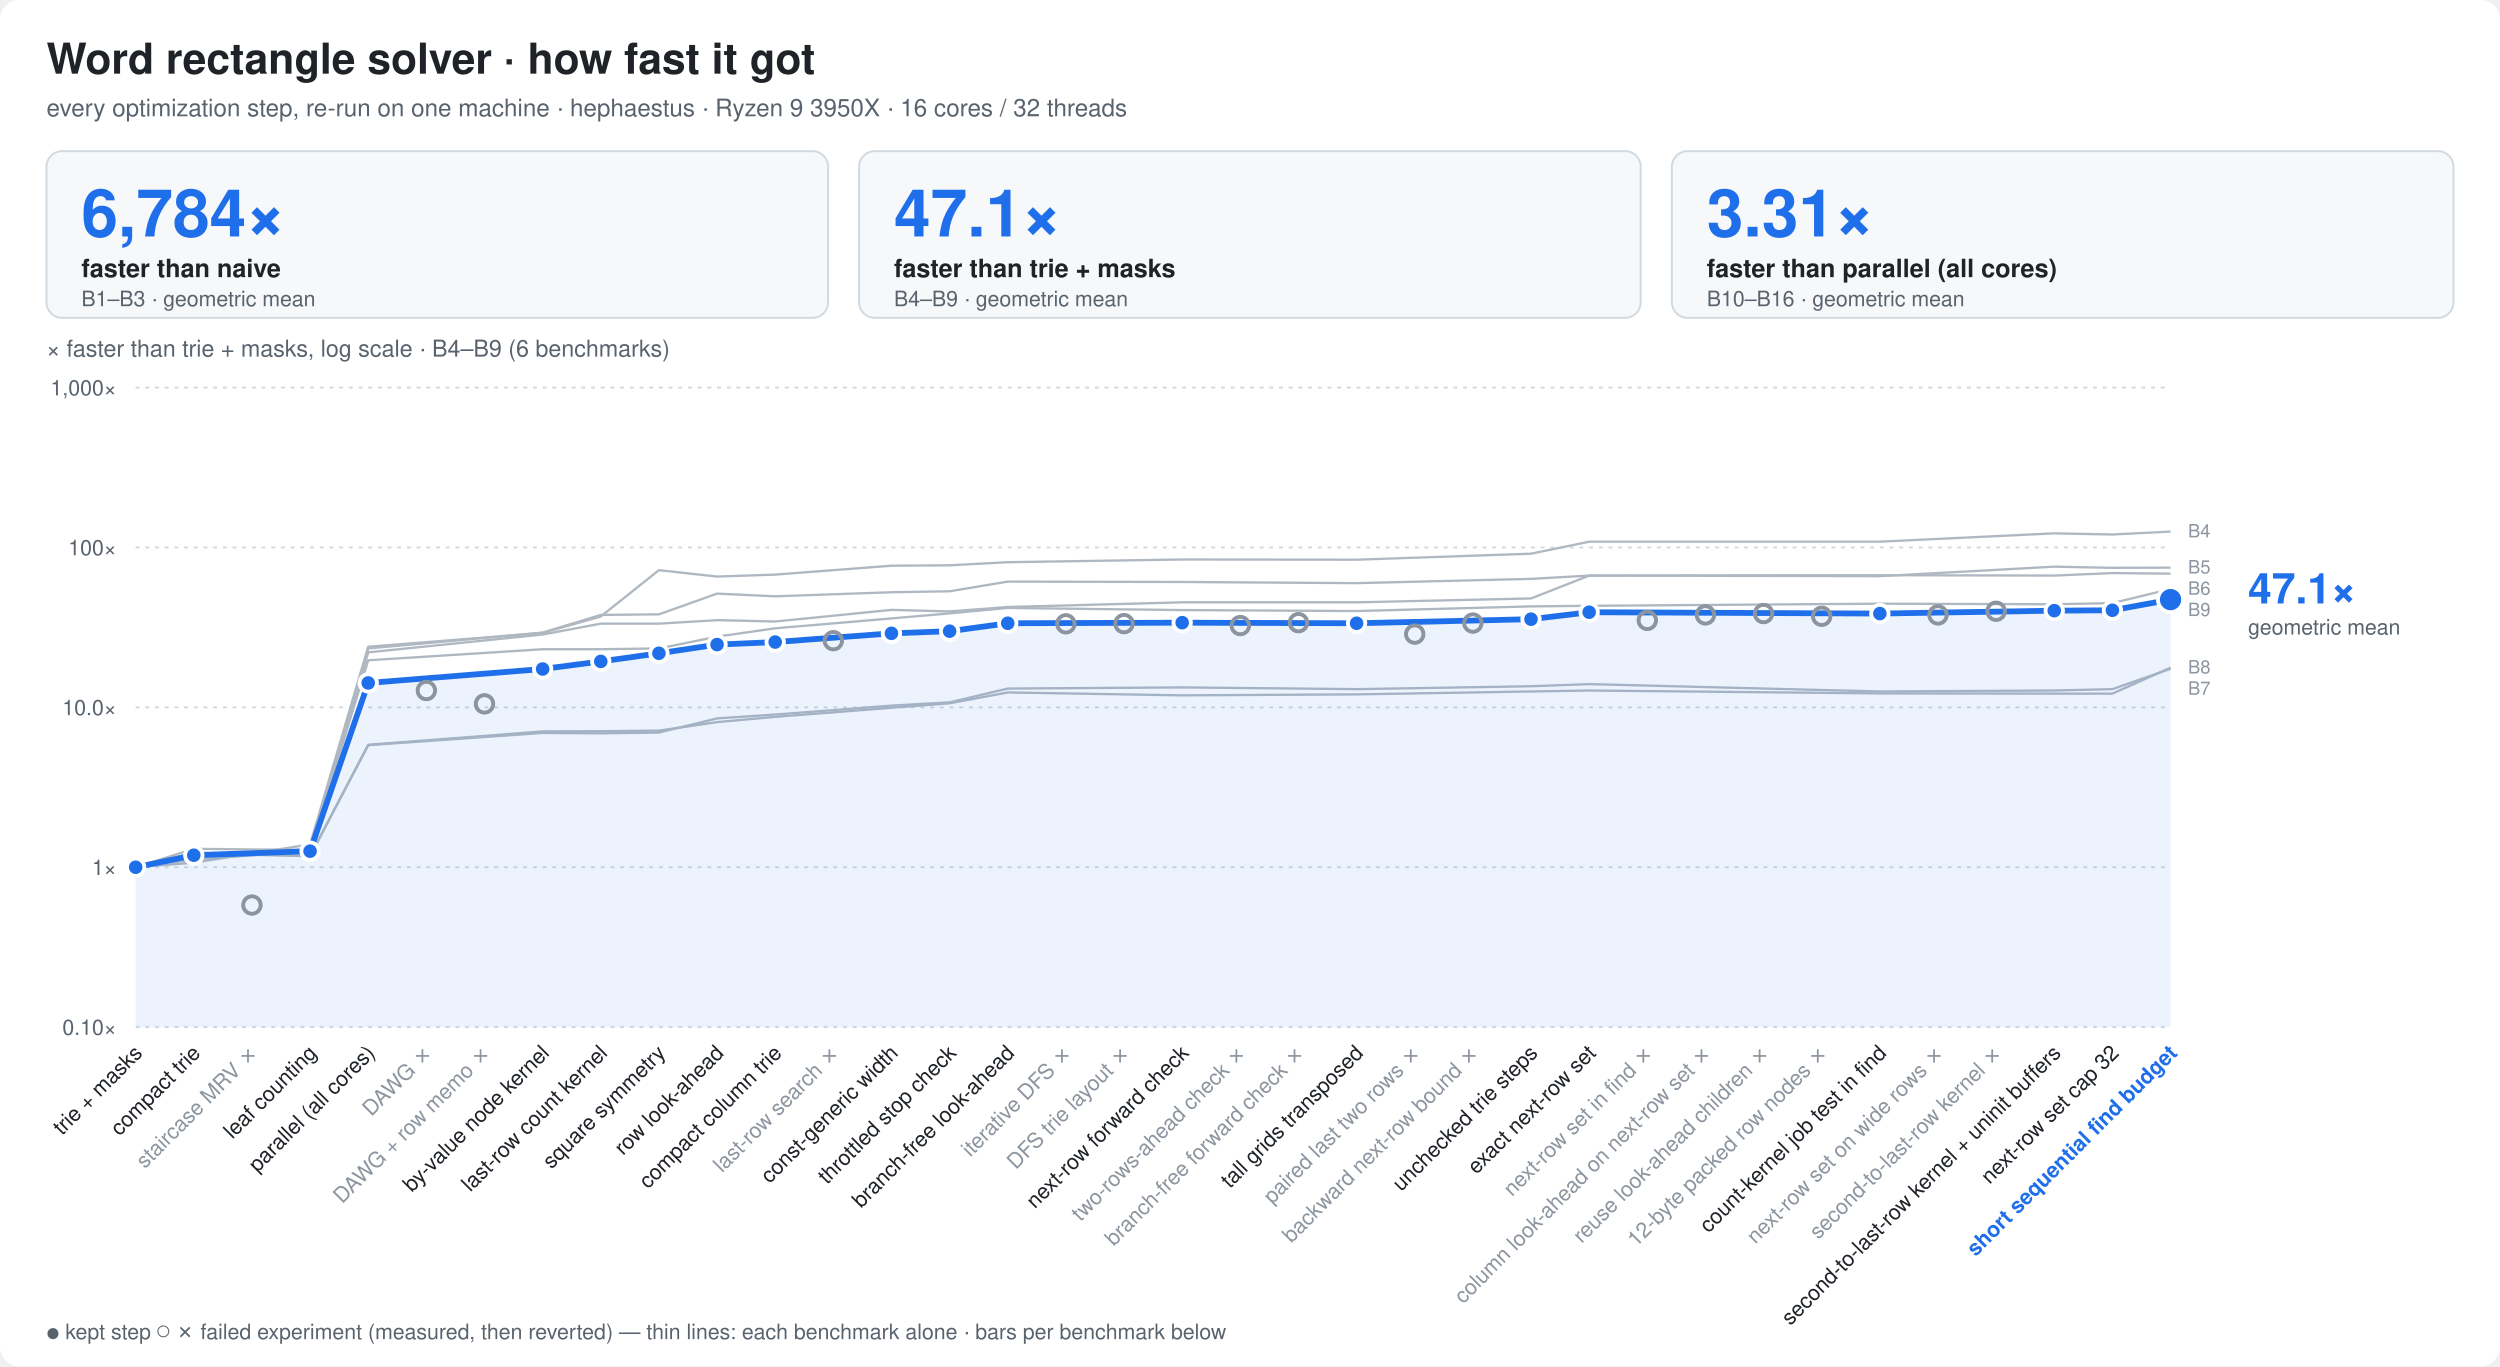
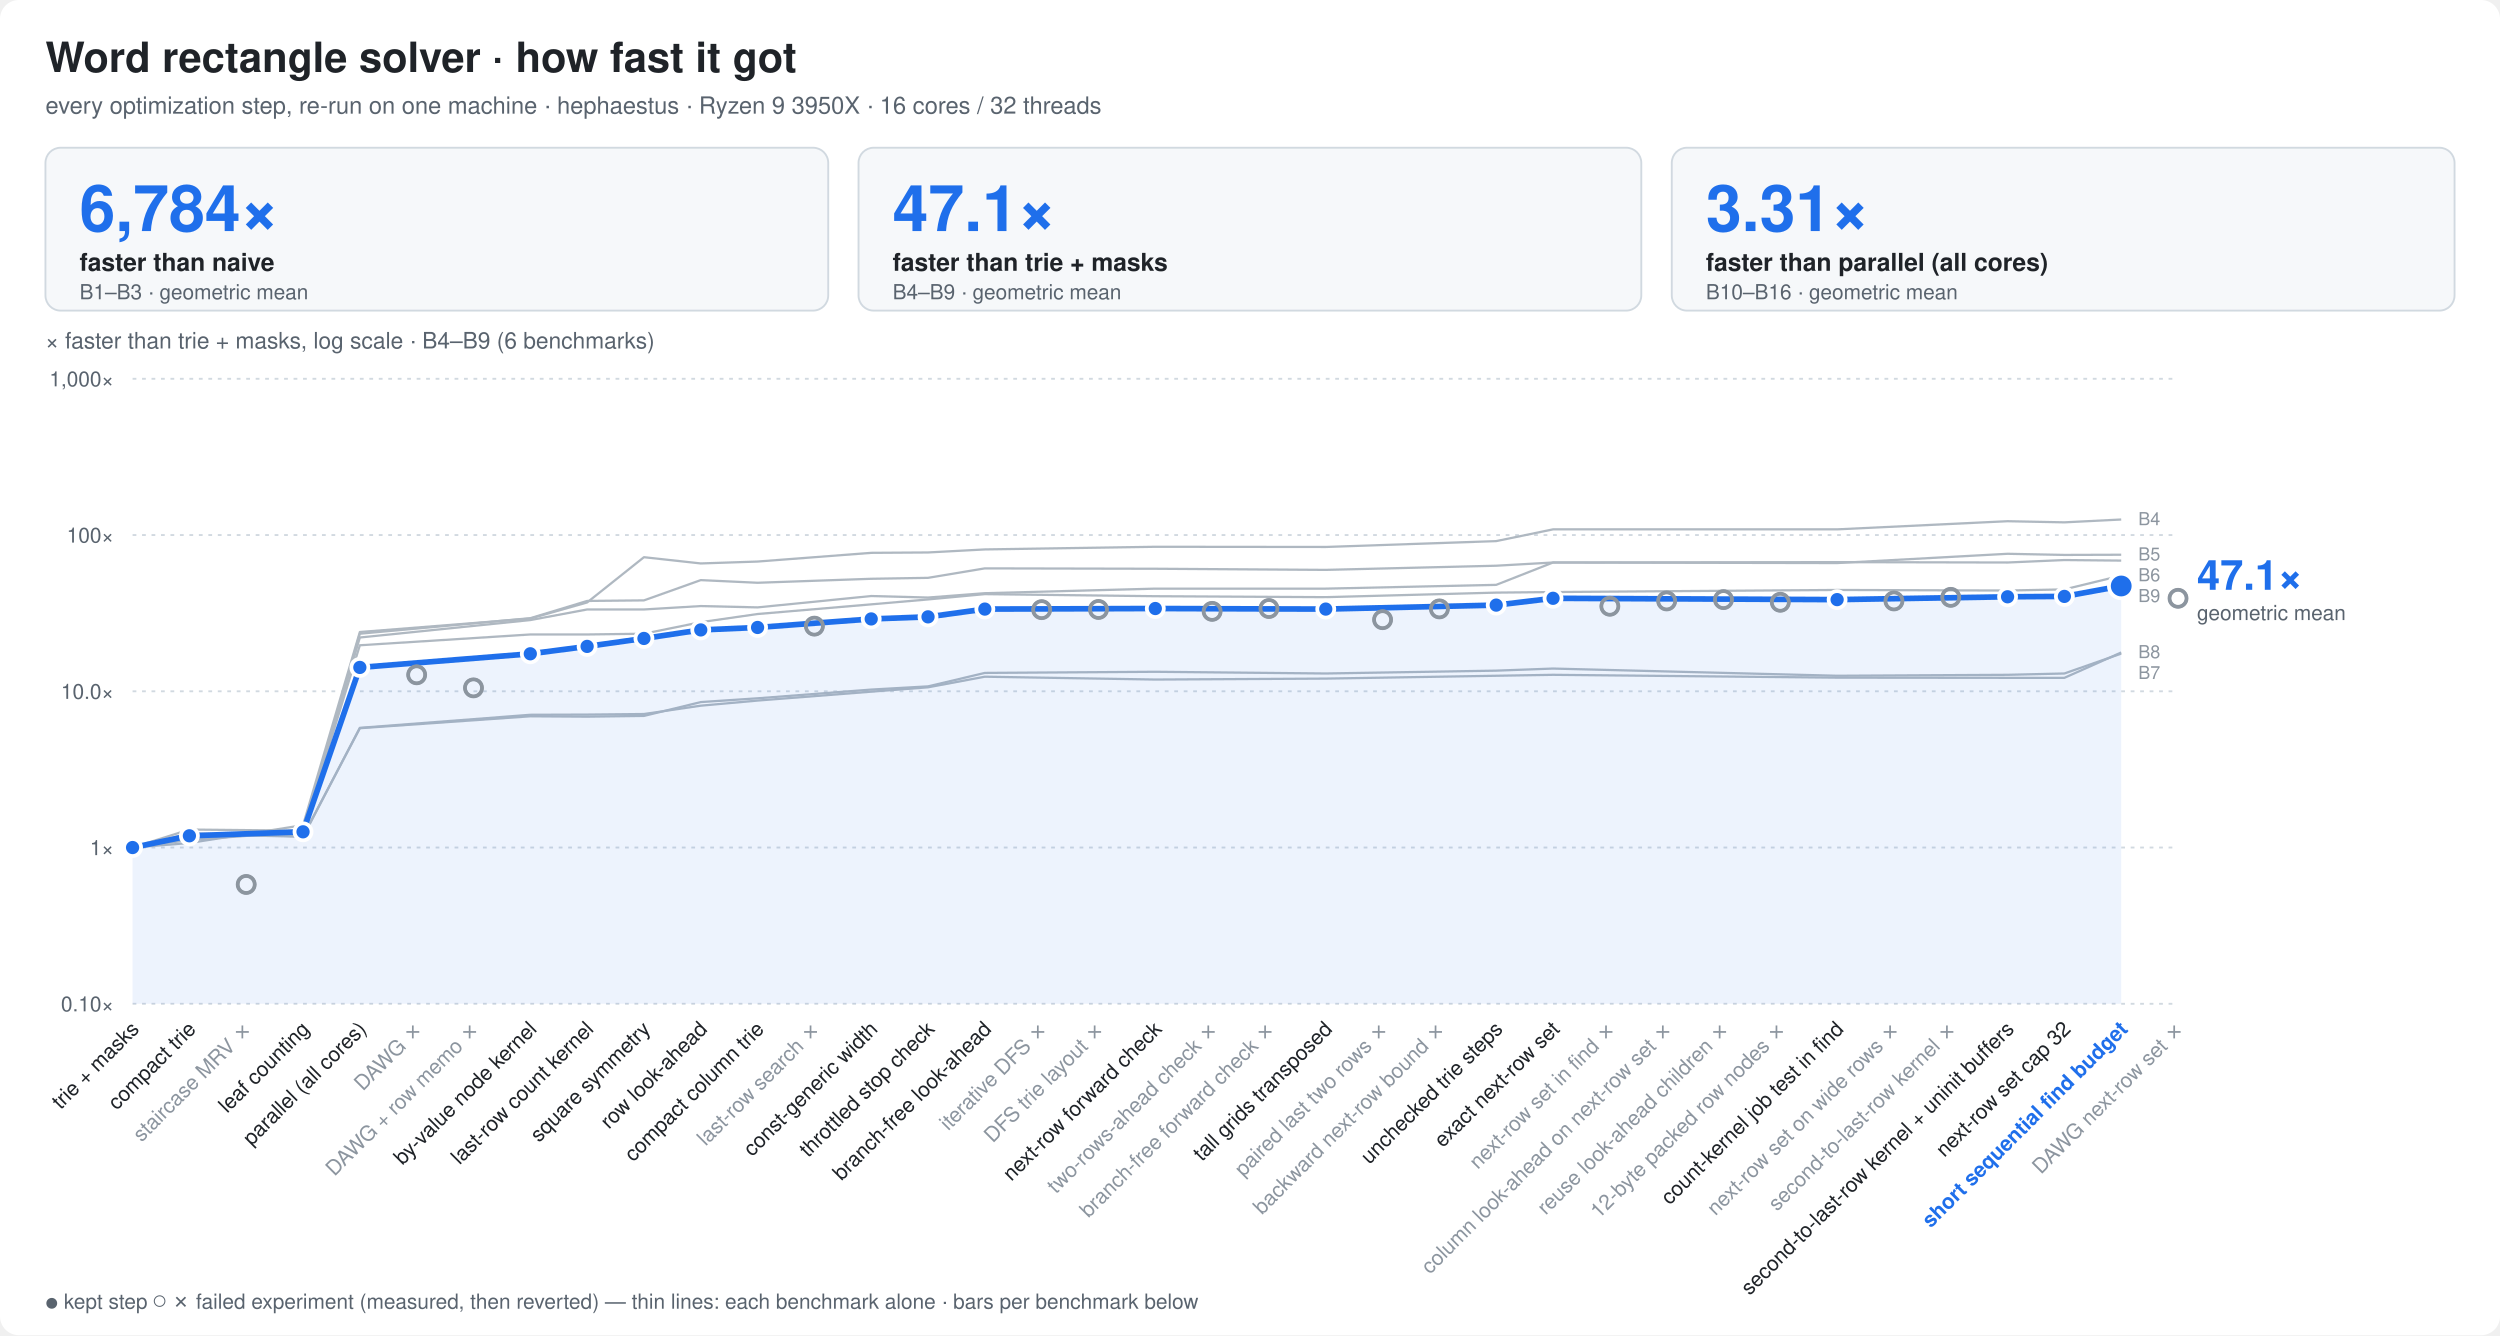
- <svg xmlns="http://www.w3.org/2000/svg" width="1290" height="705" viewBox="0 0 1290 705" font-family="ui-sans-serif,-apple-system,Segoe UI,Helvetica,Arial,sans-serif">
+ <svg xmlns="http://www.w3.org/2000/svg" width="1320" height="705" viewBox="0 0 1320 705" font-family="ui-sans-serif,-apple-system,Segoe UI,Helvetica,Arial,sans-serif">
  <style>
  .bg{fill:#ffffff} .t{fill:#1f2328} .m{fill:#59636e} .g{stroke:#d1d9e0}
  .bar{fill:#8fb8de} .best{fill:#1f6feb} .x{fill:#1a7f37;font-weight:600}
  .fail{fill:url(#hatch)} .hs{stroke:#afb8c1} .hb{fill:#eaeef2} .f{fill:#cf222e;font-weight:600}
  .ft{fill:#8c959f} .cur{fill:#1f6feb;font-weight:700}
  .ln{stroke:#1f6feb;fill:none} .lnf{fill:#1f6feb} .ctx{stroke:#afb8c1;fill:none} .ring{stroke:#ffffff}
  .fx{stroke:#8c959f;fill:none} .area{fill:#1f6feb;fill-opacity:.08} .tile{fill:#f6f8fa;stroke:#d1d9e0}
  .big{fill:#1f6feb;font-weight:800}
  .s2{stroke:#eb6834;fill:none} .s2f{fill:#eb6834} .s3{stroke:#1baf7a;fill:none} .s3f{fill:#1baf7a}
  @media (prefers-color-scheme: dark){
    .s2{stroke:#d95926} .s2f{fill:#d95926} .s3{stroke:#199e70} .s3f{fill:#199e70}
    .bg{fill:#0d1117} .t{fill:#e6edf3} .m{fill:#9198a1} .g{stroke:#30363d}
    .bar{fill:#2f5f8f} .best{fill:#4493f8} .x{fill:#3fb950}
    .hs{stroke:#484f58} .hb{fill:#21262d} .f{fill:#f85149} .ft{fill:#6e7681} .cur{fill:#4493f8}
    .ln{stroke:#4493f8} .lnf{fill:#4493f8} .ctx{stroke:#484f58} .ring{stroke:#0d1117}
    .fx{stroke:#6e7681} .area{fill:#4493f8;fill-opacity:.10} .tile{fill:#161b22;stroke:#30363d} .big{fill:#4493f8}
  }
</style>
-   <rect class="bg" width="1290" height="705" rx="10" />
+   <rect class="bg" width="1320" height="705" rx="10" />
  <text class="t" x="24" y="38" font-size="22" font-weight="800">Word rectangle solver · how fast it got</text>
  <text class="m" x="24" y="60" font-size="12.5">every optimization step, re-run on one machine · hephaestus · Ryzen 9 3950X · 16 cores / 32 threads</text>
-   <rect class="tile" x="24.0" y="78" width="403.3" height="86" rx="8" />
+   <rect class="tile" x="24.0" y="78" width="413.3" height="86" rx="8" />
  <text class="big" x="42.0" y="122" font-size="34">6,784×</text>
  <text class="t" x="42.0" y="143" font-size="13" font-weight="600">faster than naive</text>
  <text class="m" x="42.0" y="158" font-size="11">B1–B3 · geometric mean</text>
-   <rect class="tile" x="443.3" y="78" width="403.3" height="86" rx="8" />
-   <text class="big" x="461.3" y="122" font-size="34">47.1×</text>
-   <text class="t" x="461.3" y="143" font-size="13" font-weight="600">faster than trie + masks</text>
-   <text class="m" x="461.3" y="158" font-size="11">B4–B9 · geometric mean</text>
-   <rect class="tile" x="862.7" y="78" width="403.3" height="86" rx="8" />
-   <text class="big" x="880.7" y="122" font-size="34">3.31×</text>
-   <text class="t" x="880.7" y="143" font-size="13" font-weight="600">faster than parallel (all cores)</text>
-   <text class="m" x="880.7" y="158" font-size="11">B10–B16 · geometric mean</text>
-   <line class="g" x1="70" x2="1120" y1="530.0" y2="530.0" stroke-dasharray="2 3" />
+   <rect class="tile" x="453.3" y="78" width="413.3" height="86" rx="8" />
+   <text class="big" x="471.3" y="122" font-size="34">47.1×</text>
+   <text class="t" x="471.3" y="143" font-size="13" font-weight="600">faster than trie + masks</text>
+   <text class="m" x="471.3" y="158" font-size="11">B4–B9 · geometric mean</text>
+   <rect class="tile" x="882.7" y="78" width="413.3" height="86" rx="8" />
+   <text class="big" x="900.7" y="122" font-size="34">3.31×</text>
+   <text class="t" x="900.7" y="143" font-size="13" font-weight="600">faster than parallel (all cores)</text>
+   <text class="m" x="900.7" y="158" font-size="11">B10–B16 · geometric mean</text>
+   <line class="g" x1="70" x2="1150" y1="530.0" y2="530.0" stroke-dasharray="2 3" />
  <text class="m" x="60" y="534.0" font-size="11" text-anchor="end">0.10×</text>
-   <line class="g" x1="70" x2="1120" y1="447.5" y2="447.5" stroke-dasharray="2 3" />
+   <line class="g" x1="70" x2="1150" y1="447.5" y2="447.5" stroke-dasharray="2 3" />
  <text class="m" x="60" y="451.5" font-size="11" text-anchor="end">1×</text>
-   <line class="g" x1="70" x2="1120" y1="365.0" y2="365.0" stroke-dasharray="2 3" />
+   <line class="g" x1="70" x2="1150" y1="365.0" y2="365.0" stroke-dasharray="2 3" />
  <text class="m" x="60" y="369.0" font-size="11" text-anchor="end">10.0×</text>
-   <line class="g" x1="70" x2="1120" y1="282.5" y2="282.5" stroke-dasharray="2 3" />
+   <line class="g" x1="70" x2="1150" y1="282.5" y2="282.5" stroke-dasharray="2 3" />
  <text class="m" x="60" y="286.5" font-size="11" text-anchor="end">100×</text>
-   <line class="g" x1="70" x2="1120" y1="200.0" y2="200.0" stroke-dasharray="2 3" />
+   <line class="g" x1="70" x2="1150" y1="200.0" y2="200.0" stroke-dasharray="2 3" />
  <text class="m" x="60" y="204.0" font-size="11" text-anchor="end">1,000×</text>
  <text class="m" x="24" y="184" font-size="12">× faster than trie + masks, log scale · B4–B9 (6 benchmarks)</text>
  <polyline class="ctx" points="70.0,447.5 100.0,445.1 160.0,435.7 190.0,333.7 280.0,326.6 310.0,318.1 340.0,294.2 370.0,297.5 400.0,296.5 460.0,291.9 490.0,291.7 520.0,290.1 610.0,288.7 700.0,288.8 790.0,285.7 820.0,279.5 970.0,279.5 1060.0,275.2 1090.0,275.8 1120.0,274.3" stroke-width="1.2" stroke-linejoin="round" />
  <polyline class="ctx" points="70.0,447.5 100.0,443.5 160.0,439.2 190.0,336.6 280.0,327.4 310.0,321.8 340.0,321.8 370.0,320.0 400.0,320.7 460.0,314.7 490.0,315.5 520.0,313.2 610.0,310.8 700.0,310.8 790.0,308.8 820.0,297.0 970.0,297.3 1060.0,292.4 1090.0,293.0 1120.0,292.9" stroke-width="1.2" stroke-linejoin="round" />
  <polyline class="ctx" points="70.0,447.5 100.0,440.9 160.0,438.5 190.0,334.6 280.0,326.4 310.0,317.3 340.0,317.0 370.0,306.3 400.0,307.7 460.0,305.6 490.0,305.1 520.0,300.1 610.0,300.3 700.0,300.9 790.0,298.7 820.0,297.0 970.0,296.8 1060.0,297.0 1090.0,295.7 1120.0,296.0" stroke-width="1.2" stroke-linejoin="round" />
  <polyline class="ctx" points="70.0,447.5 100.0,440.0 160.0,441.6 190.0,384.5 280.0,378.2 310.0,378.4 340.0,378.0 370.0,370.7 400.0,368.7 460.0,364.1 490.0,362.4 520.0,355.3 610.0,354.7 700.0,355.6 790.0,354.1 820.0,353.0 970.0,356.8 1060.0,356.3 1090.0,355.6 1120.0,345.1" stroke-width="1.2" stroke-linejoin="round" />
  <polyline class="ctx" points="70.0,447.5 100.0,440.4 160.0,441.8 190.0,384.3 280.0,377.4 310.0,377.3 340.0,377.0 370.0,372.6 400.0,369.9 460.0,365.2 490.0,362.9 520.0,357.3 610.0,358.8 700.0,358.3 790.0,356.8 820.0,356.3 970.0,357.8 1060.0,357.9 1090.0,357.9 1120.0,344.5" stroke-width="1.2" stroke-linejoin="round" />
  <polyline class="ctx" points="70.0,447.5 100.0,438.0 160.0,438.6 190.0,340.7 280.0,335.0 310.0,335.0 340.0,334.6 370.0,328.5 400.0,324.2 460.0,319.1 490.0,316.5 520.0,313.7 610.0,314.8 700.0,315.3 790.0,312.9 820.0,312.6 970.0,311.5 1060.0,311.8 1090.0,311.2 1120.0,303.9" stroke-width="1.2" stroke-linejoin="round" />
  <text class="ft" x="1129.0" y="277.3" font-size="9.5">B4</text>
  <text class="ft" x="1129.0" y="295.9" font-size="9.5">B5</text>
  <text class="ft" x="1129.0" y="306.9" font-size="9.5">B6</text>
  <text class="ft" x="1129.0" y="317.9" font-size="9.5">B9</text>
  <text class="ft" x="1129.0" y="347.5" font-size="9.5">B8</text>
  <text class="ft" x="1129.0" y="358.5" font-size="9.5">B7</text>
  <polygon class="area" points="70.0,530 70.0,447.5 100.0,441.3 160.0,439.2 190.0,352.4 280.0,345.2 310.0,341.3 340.0,337.1 370.0,332.6 400.0,331.3 460.0,326.8 490.0,325.7 520.0,321.6 610.0,321.3 700.0,321.6 790.0,319.5 820.0,315.9 970.0,316.6 1060.0,315.1 1090.0,314.9 1120.0,309.4 1120.0,530" />
  <polyline class="ln" points="70.0,447.5 100.0,441.3 160.0,439.2 190.0,352.4 280.0,345.2 310.0,341.3 340.0,337.1 370.0,332.6 400.0,331.3 460.0,326.8 490.0,325.7 520.0,321.6 610.0,321.3 700.0,321.6 790.0,319.5 820.0,315.9 970.0,316.6 1060.0,315.1 1090.0,314.9 1120.0,309.4" stroke-width="3" stroke-linejoin="round" stroke-linecap="round" />
  <circle class="lnf ring" cx="70.0" cy="447.5" r="4.5" stroke-width="2" />
  <circle class="lnf ring" cx="100.0" cy="441.3" r="4.5" stroke-width="2" />
  <circle class="fx ring" cx="130.0" cy="467.0" r="4.5" stroke-width="2" fill="none" />
  <circle class="fx" cx="130.0" cy="467.0" r="4.5" stroke-width="1.6" />
  <circle class="lnf ring" cx="160.0" cy="439.2" r="4.5" stroke-width="2" />
  <circle class="lnf ring" cx="190.0" cy="352.4" r="4.5" stroke-width="2" />
  <circle class="fx ring" cx="220.0" cy="356.3" r="4.5" stroke-width="2" fill="none" />
  <circle class="fx" cx="220.0" cy="356.3" r="4.5" stroke-width="1.6" />
  <circle class="fx ring" cx="250.0" cy="363.2" r="4.5" stroke-width="2" fill="none" />
  <circle class="fx" cx="250.0" cy="363.2" r="4.5" stroke-width="1.6" />
  <circle class="lnf ring" cx="280.0" cy="345.2" r="4.5" stroke-width="2" />
  <circle class="lnf ring" cx="310.0" cy="341.3" r="4.5" stroke-width="2" />
  <circle class="lnf ring" cx="340.0" cy="337.1" r="4.5" stroke-width="2" />
  <circle class="lnf ring" cx="370.0" cy="332.6" r="4.5" stroke-width="2" />
  <circle class="lnf ring" cx="400.0" cy="331.3" r="4.5" stroke-width="2" />
  <circle class="fx ring" cx="430.0" cy="330.6" r="4.5" stroke-width="2" fill="none" />
  <circle class="fx" cx="430.0" cy="330.6" r="4.5" stroke-width="1.6" />
  <circle class="lnf ring" cx="460.0" cy="326.8" r="4.5" stroke-width="2" />
  <circle class="lnf ring" cx="490.0" cy="325.7" r="4.5" stroke-width="2" />
  <circle class="lnf ring" cx="520.0" cy="321.6" r="4.5" stroke-width="2" />
  <circle class="fx ring" cx="550.0" cy="321.9" r="4.5" stroke-width="2" fill="none" />
  <circle class="fx" cx="550.0" cy="321.9" r="4.5" stroke-width="1.6" />
  <circle class="fx ring" cx="580.0" cy="321.8" r="4.5" stroke-width="2" fill="none" />
  <circle class="fx" cx="580.0" cy="321.8" r="4.5" stroke-width="1.6" />
  <circle class="lnf ring" cx="610.0" cy="321.3" r="4.5" stroke-width="2" />
  <circle class="fx ring" cx="640.0" cy="322.8" r="4.5" stroke-width="2" fill="none" />
  <circle class="fx" cx="640.0" cy="322.8" r="4.5" stroke-width="1.6" />
  <circle class="fx ring" cx="670.0" cy="321.3" r="4.5" stroke-width="2" fill="none" />
  <circle class="fx" cx="670.0" cy="321.3" r="4.5" stroke-width="1.6" />
  <circle class="lnf ring" cx="700.0" cy="321.6" r="4.5" stroke-width="2" />
  <circle class="fx ring" cx="730.0" cy="327.2" r="4.5" stroke-width="2" fill="none" />
  <circle class="fx" cx="730.0" cy="327.2" r="4.5" stroke-width="1.6" />
  <circle class="fx ring" cx="760.0" cy="321.5" r="4.5" stroke-width="2" fill="none" />
  <circle class="fx" cx="760.0" cy="321.5" r="4.5" stroke-width="1.6" />
  <circle class="lnf ring" cx="790.0" cy="319.5" r="4.5" stroke-width="2" />
  <circle class="lnf ring" cx="820.0" cy="315.9" r="4.5" stroke-width="2" />
  <circle class="fx ring" cx="850.0" cy="320.1" r="4.5" stroke-width="2" fill="none" />
  <circle class="fx" cx="850.0" cy="320.1" r="4.5" stroke-width="1.6" />
  <circle class="fx ring" cx="880.0" cy="317.3" r="4.5" stroke-width="2" fill="none" />
  <circle class="fx" cx="880.0" cy="317.3" r="4.5" stroke-width="1.6" />
  <circle class="fx ring" cx="910.0" cy="316.6" r="4.5" stroke-width="2" fill="none" />
  <circle class="fx" cx="910.0" cy="316.6" r="4.5" stroke-width="1.6" />
  <circle class="fx ring" cx="940.0" cy="318.0" r="4.5" stroke-width="2" fill="none" />
  <circle class="fx" cx="940.0" cy="318.0" r="4.5" stroke-width="1.6" />
  <circle class="lnf ring" cx="970.0" cy="316.6" r="4.5" stroke-width="2" />
  <circle class="fx ring" cx="1000.0" cy="317.3" r="4.5" stroke-width="2" fill="none" />
  <circle class="fx" cx="1000.0" cy="317.3" r="4.5" stroke-width="1.6" />
  <circle class="fx ring" cx="1030.0" cy="315.4" r="4.5" stroke-width="2" fill="none" />
  <circle class="fx" cx="1030.0" cy="315.4" r="4.5" stroke-width="1.6" />
  <circle class="lnf ring" cx="1060.0" cy="315.1" r="4.5" stroke-width="2" />
  <circle class="lnf ring" cx="1090.0" cy="314.9" r="4.5" stroke-width="2" />
  <circle class="lnf ring" cx="1120.0" cy="309.4" r="6.5" stroke-width="2" />
+   <circle class="fx ring" cx="1150.0" cy="315.9" r="4.5" stroke-width="2" fill="none" />
+   <circle class="fx" cx="1150.0" cy="315.9" r="4.5" stroke-width="1.6" />
  <text class="big" x="1160.0" y="311.4" font-size="22">47.1×</text>
  <text class="m" x="1160.0" y="327.4" font-size="11">geometric mean</text>
  <text class="t" font-size="11" text-anchor="end" transform="translate(74.0,544) rotate(-45)">trie + masks</text>
  <text class="t" font-size="11" text-anchor="end" transform="translate(104.0,544) rotate(-45)">compact trie</text>
  <text class="ft" font-size="11" text-anchor="end" transform="translate(134.0,544) rotate(-45)">staircase MRV ✗</text>
  <text class="t" font-size="11" text-anchor="end" transform="translate(164.0,544) rotate(-45)">leaf counting</text>
  <text class="t" font-size="11" text-anchor="end" transform="translate(194.0,544) rotate(-45)">parallel (all cores)</text>
  <text class="ft" font-size="11" text-anchor="end" transform="translate(224.0,544) rotate(-45)">DAWG ✗</text>
  <text class="ft" font-size="11" text-anchor="end" transform="translate(254.0,544) rotate(-45)">DAWG + row memo ✗</text>
  <text class="t" font-size="11" text-anchor="end" transform="translate(284.0,544) rotate(-45)">by-value node kernel</text>
  <text class="t" font-size="11" text-anchor="end" transform="translate(314.0,544) rotate(-45)">last-row count kernel</text>
  <text class="t" font-size="11" text-anchor="end" transform="translate(344.0,544) rotate(-45)">square symmetry</text>
  <text class="t" font-size="11" text-anchor="end" transform="translate(374.0,544) rotate(-45)">row look-ahead</text>
  <text class="t" font-size="11" text-anchor="end" transform="translate(404.0,544) rotate(-45)">compact column trie</text>
  <text class="ft" font-size="11" text-anchor="end" transform="translate(434.0,544) rotate(-45)">last-row search ✗</text>
  <text class="t" font-size="11" text-anchor="end" transform="translate(464.0,544) rotate(-45)">const-generic width</text>
  <text class="t" font-size="11" text-anchor="end" transform="translate(494.0,544) rotate(-45)">throttled stop check</text>
  <text class="t" font-size="11" text-anchor="end" transform="translate(524.0,544) rotate(-45)">branch-free look-ahead</text>
  <text class="ft" font-size="11" text-anchor="end" transform="translate(554.0,544) rotate(-45)">iterative DFS ✗</text>
  <text class="ft" font-size="11" text-anchor="end" transform="translate(584.0,544) rotate(-45)">DFS trie layout ✗</text>
  <text class="t" font-size="11" text-anchor="end" transform="translate(614.0,544) rotate(-45)">next-row forward check</text>
  <text class="ft" font-size="11" text-anchor="end" transform="translate(644.0,544) rotate(-45)">two-rows-ahead check ✗</text>
  <text class="ft" font-size="11" text-anchor="end" transform="translate(674.0,544) rotate(-45)">branch-free forward check ✗</text>
  <text class="t" font-size="11" text-anchor="end" transform="translate(704.0,544) rotate(-45)">tall grids transposed</text>
  <text class="ft" font-size="11" text-anchor="end" transform="translate(734.0,544) rotate(-45)">paired last two rows ✗</text>
  <text class="ft" font-size="11" text-anchor="end" transform="translate(764.0,544) rotate(-45)">backward next-row bound ✗</text>
  <text class="t" font-size="11" text-anchor="end" transform="translate(794.0,544) rotate(-45)">unchecked trie steps</text>
  <text class="t" font-size="11" text-anchor="end" transform="translate(824.0,544) rotate(-45)">exact next-row set</text>
  <text class="ft" font-size="11" text-anchor="end" transform="translate(854.0,544) rotate(-45)">next-row set in find ✗</text>
  <text class="ft" font-size="11" text-anchor="end" transform="translate(884.0,544) rotate(-45)">column look-ahead on next-row set ✗</text>
  <text class="ft" font-size="11" text-anchor="end" transform="translate(914.0,544) rotate(-45)">reuse look-ahead children ✗</text>
  <text class="ft" font-size="11" text-anchor="end" transform="translate(944.0,544) rotate(-45)">12-byte packed row nodes ✗</text>
  <text class="t" font-size="11" text-anchor="end" transform="translate(974.0,544) rotate(-45)">count-kernel job test in find</text>
  <text class="ft" font-size="11" text-anchor="end" transform="translate(1004.0,544) rotate(-45)">next-row set on wide rows ✗</text>
  <text class="ft" font-size="11" text-anchor="end" transform="translate(1034.0,544) rotate(-45)">second-to-last-row kernel ✗</text>
  <text class="t" font-size="11" text-anchor="end" transform="translate(1064.0,544) rotate(-45)">second-to-last-row kernel + uninit buffers</text>
  <text class="t" font-size="11" text-anchor="end" transform="translate(1094.0,544) rotate(-45)">next-row set cap 32</text>
  <text class="cur" font-size="11" text-anchor="end" transform="translate(1124.0,544) rotate(-45)">short sequential find budget</text>
+   <text class="ft" font-size="11" text-anchor="end" transform="translate(1154.0,544) rotate(-45)">DAWG next-row set ✗</text>
  <text class="m" x="24" y="691" font-size="11">● kept step   ○ ✗ failed experiment (measured, then reverted)   — thin lines: each benchmark alone · bars per benchmark below</text>
</svg>
